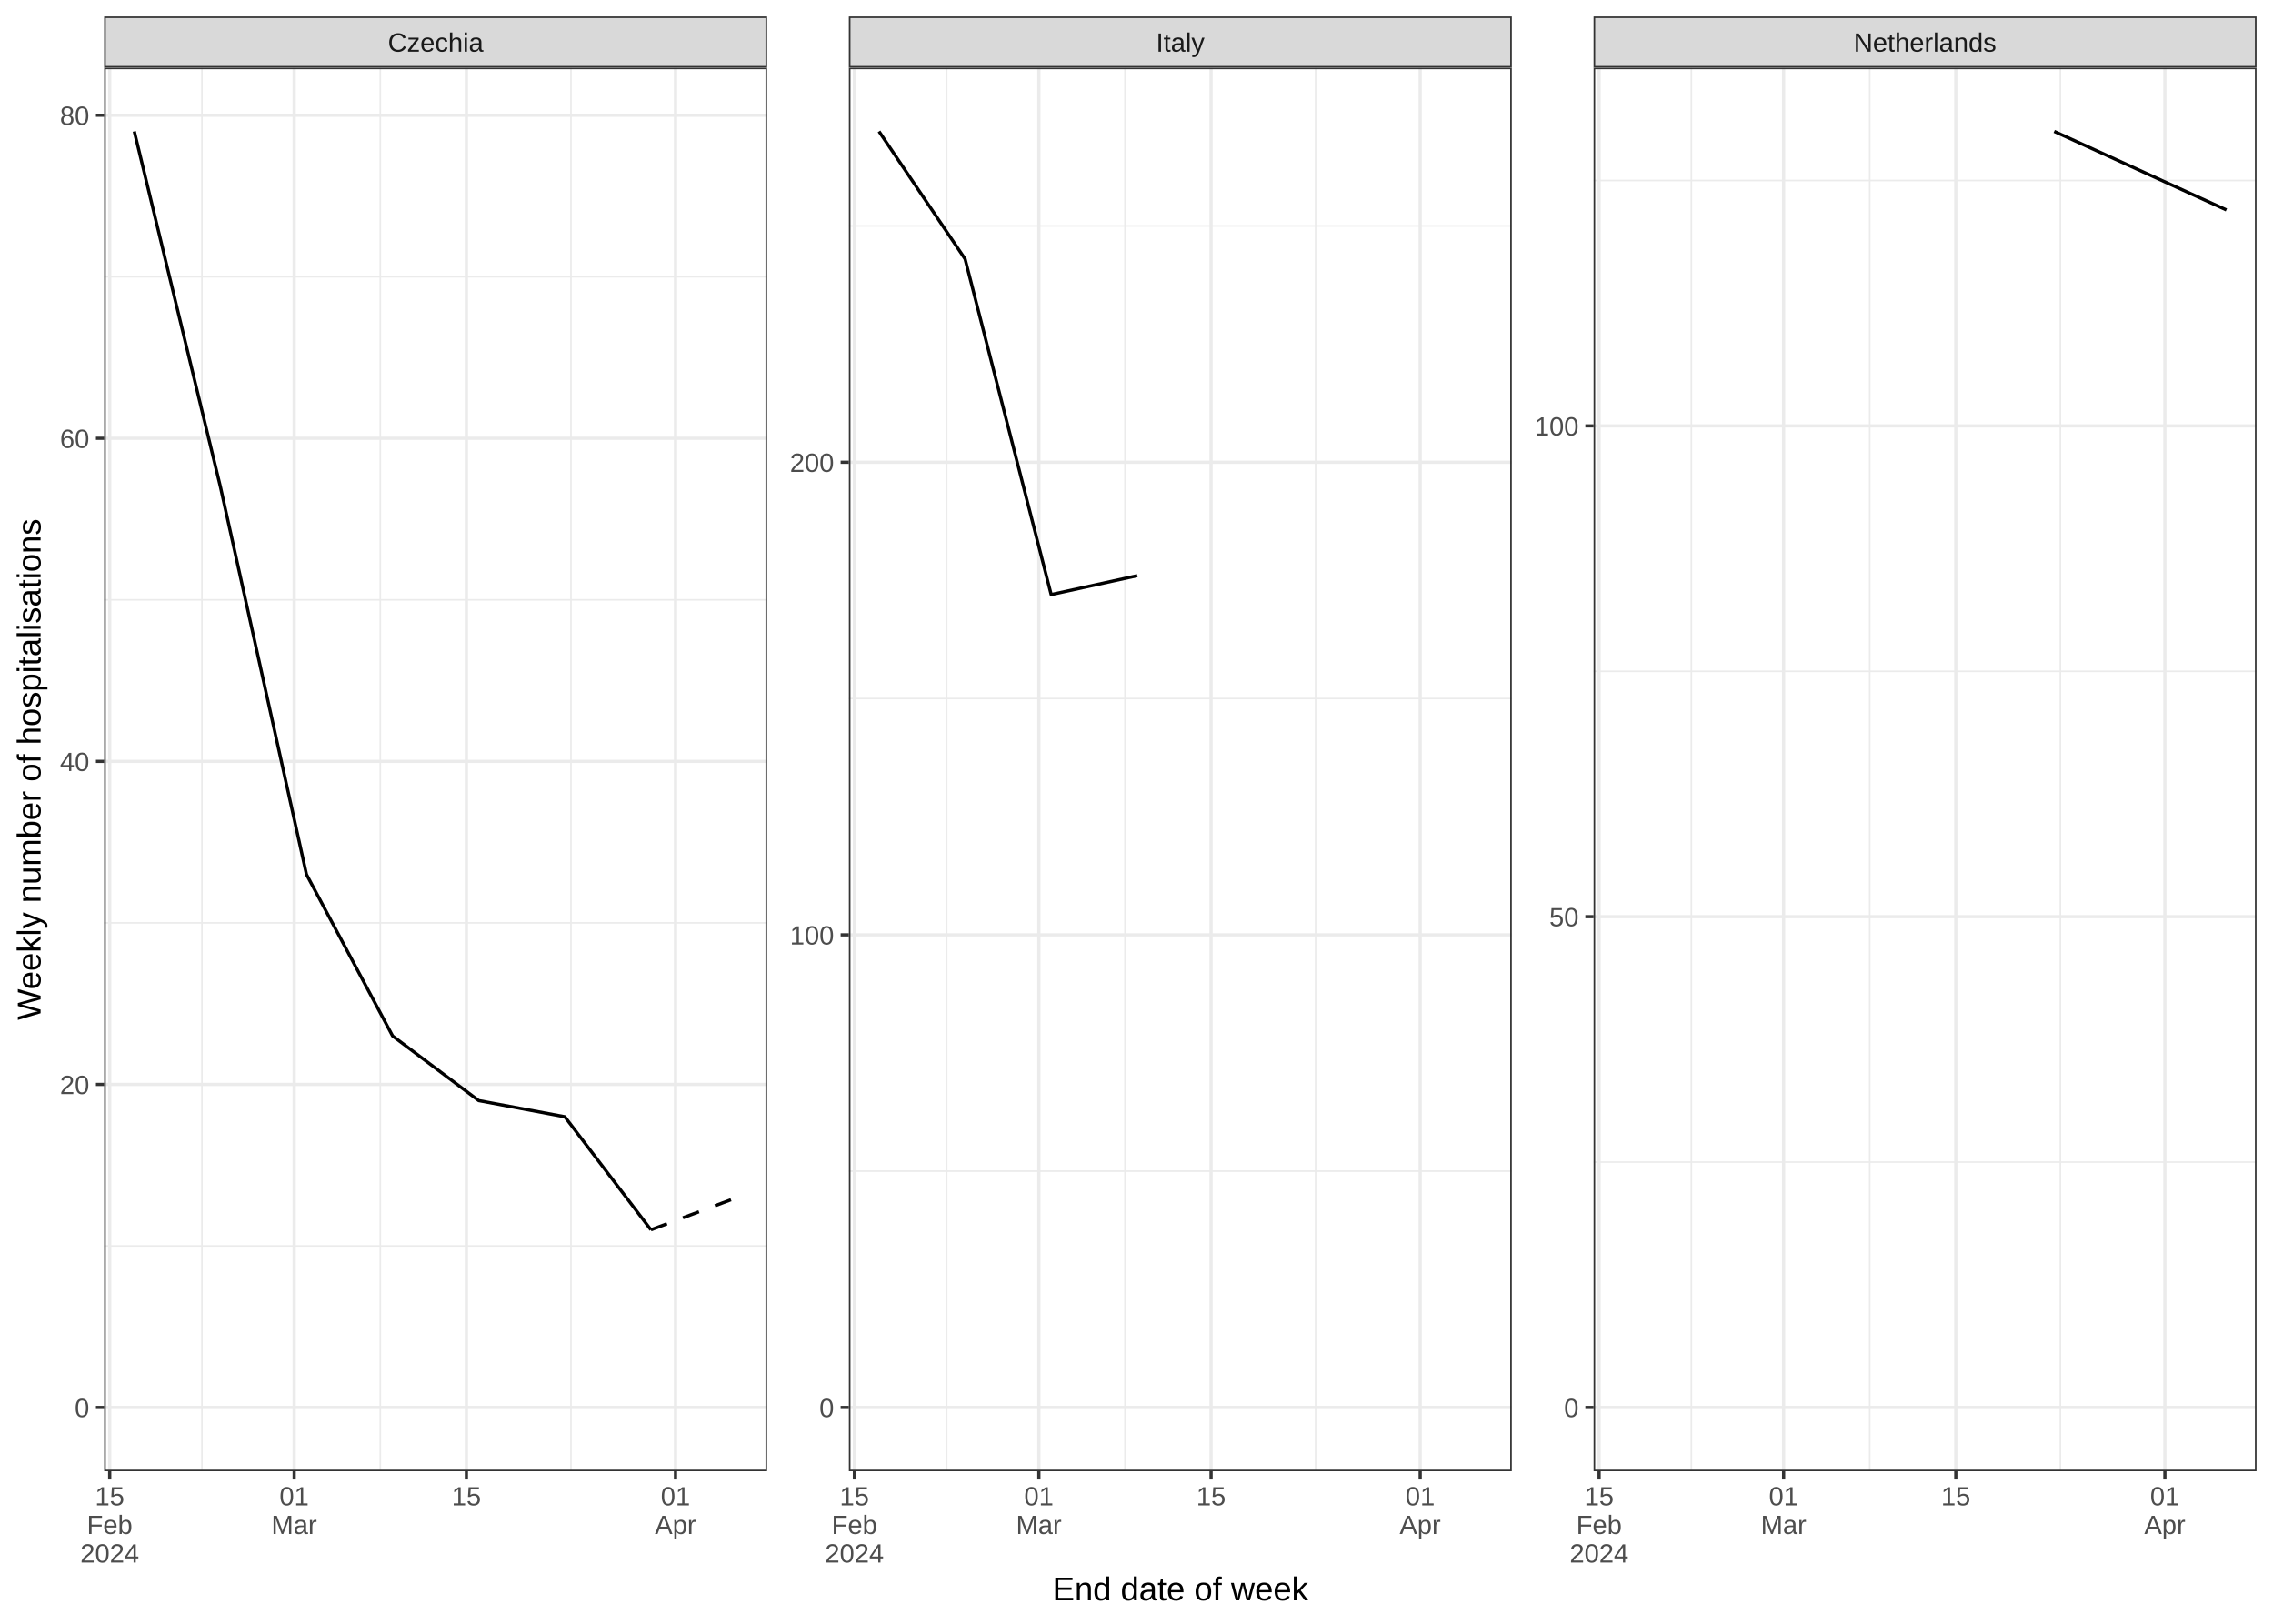
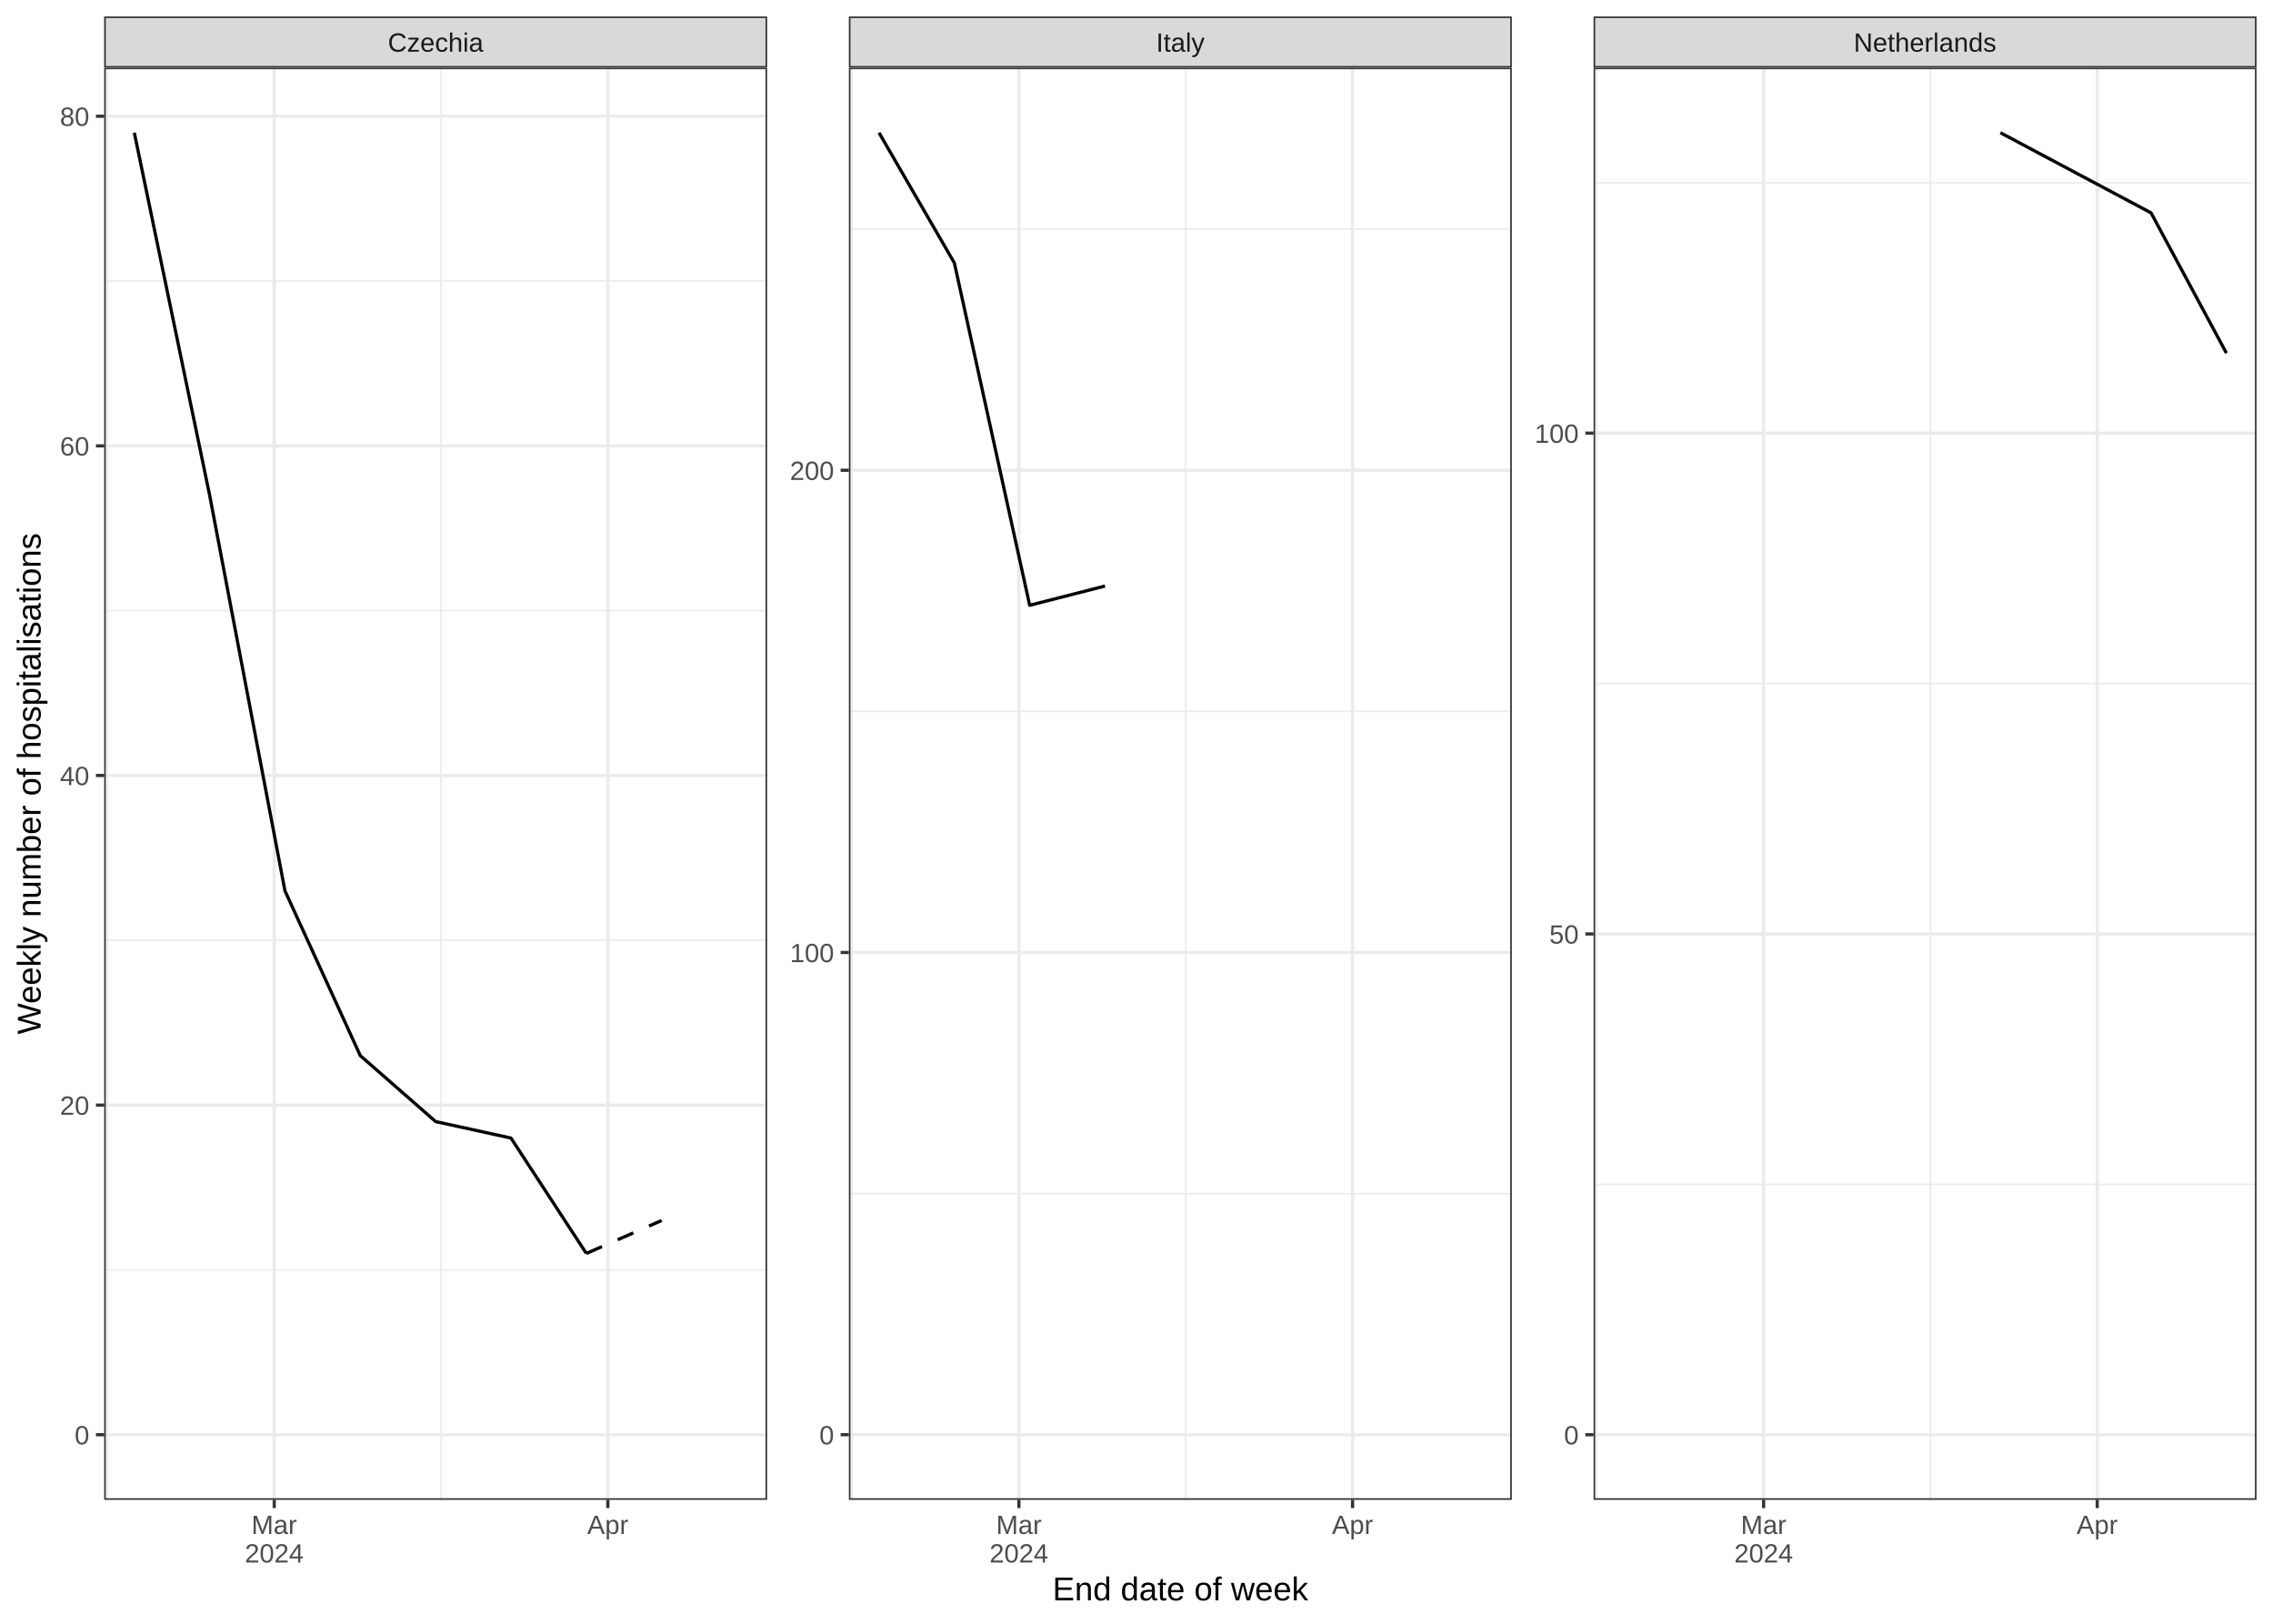
<svg xmlns="http://www.w3.org/2000/svg" class="svglite" width="756.00pt" height="540.00pt" viewBox="0 0 756.00 540.00">
  <defs>
    <style type="text/css">
    .svglite line, .svglite polyline, .svglite polygon, .svglite path, .svglite rect, .svglite circle {
      fill: none;
      stroke: #000000;
      stroke-linecap: round;
      stroke-linejoin: round;
      stroke-miterlimit: 10.00;
    }
    .svglite text {
      white-space: pre;
    }
  </style>
  </defs>
  <rect width="100%" height="100%" style="stroke: none; fill: #FFFFFF;" />
  <defs>
    <clipPath id="cpMC4wMHw3NTYuMDB8MC4wMHw1NDAuMDA=">
      <rect x="0.00" y="0.00" width="756.00" height="540.00" />
    </clipPath>
  </defs>
  <g clip-path="url(#cpMC4wMHw3NTYuMDB8MC4wMHw1NDAuMDA=)">
    <rect x="0.00" y="0.00" width="756.00" height="540.00" style="stroke-width: 1.07; stroke: #FFFFFF; fill: #FFFFFF;" />
  </g>
  <defs>
-     <clipPath id="cpMzQuNjV8MjU1LjE0fDIyLjQ5fDQ4OS4yOQ==">
-       <rect x="34.65" y="22.49" width="220.49" height="466.80" />
+     <clipPath id="cpMzQuNjV8MjU1LjE0fDIyLjQ5fDQ5OC43OQ==">
+       <rect x="34.65" y="22.49" width="220.49" height="476.30" />
    </clipPath>
  </defs>
-   <g clip-path="url(#cpMzQuNjV8MjU1LjE0fDIyLjQ5fDQ4OS4yOQ==)">
-     <rect x="34.65" y="22.49" width="220.49" height="466.80" style="stroke-width: 1.07; stroke: none; fill: #FFFFFF;" />
-     <polyline points="34.65,414.35 255.14,414.35 " style="stroke-width: 0.53; stroke: #EBEBEB; stroke-linecap: butt;" />
-     <polyline points="34.65,306.92 255.14,306.92 " style="stroke-width: 0.53; stroke: #EBEBEB; stroke-linecap: butt;" />
-     <polyline points="34.65,199.49 255.14,199.49 " style="stroke-width: 0.53; stroke: #EBEBEB; stroke-linecap: butt;" />
-     <polyline points="34.65,92.05 255.14,92.05 " style="stroke-width: 0.53; stroke: #EBEBEB; stroke-linecap: butt;" />
-     <polyline points="67.17,489.29 67.17,22.49 " style="stroke-width: 0.53; stroke: #EBEBEB; stroke-linecap: butt;" />
-     <polyline points="126.49,489.29 126.49,22.49 " style="stroke-width: 0.53; stroke: #EBEBEB; stroke-linecap: butt;" />
-     <polyline points="189.90,489.29 189.90,22.49 " style="stroke-width: 0.53; stroke: #EBEBEB; stroke-linecap: butt;" />
-     <polyline points="34.65,468.07 255.14,468.07 " style="stroke-width: 1.07; stroke: #EBEBEB; stroke-linecap: butt;" />
-     <polyline points="34.65,360.64 255.14,360.64 " style="stroke-width: 1.07; stroke: #EBEBEB; stroke-linecap: butt;" />
-     <polyline points="34.65,253.20 255.14,253.20 " style="stroke-width: 1.07; stroke: #EBEBEB; stroke-linecap: butt;" />
-     <polyline points="34.65,145.77 255.14,145.77 " style="stroke-width: 1.07; stroke: #EBEBEB; stroke-linecap: butt;" />
-     <polyline points="34.65,38.34 255.14,38.34 " style="stroke-width: 1.07; stroke: #EBEBEB; stroke-linecap: butt;" />
-     <polyline points="36.49,489.29 36.49,22.49 " style="stroke-width: 1.07; stroke: #EBEBEB; stroke-linecap: butt;" />
-     <polyline points="97.85,489.29 97.85,22.49 " style="stroke-width: 1.07; stroke: #EBEBEB; stroke-linecap: butt;" />
-     <polyline points="155.12,489.29 155.12,22.49 " style="stroke-width: 1.07; stroke: #EBEBEB; stroke-linecap: butt;" />
-     <polyline points="224.67,489.29 224.67,22.49 " style="stroke-width: 1.07; stroke: #EBEBEB; stroke-linecap: butt;" />
-     <polyline points="44.67,43.71 73.31,161.88 101.94,290.80 130.58,344.52 159.21,366.01 187.85,371.38 216.49,408.98 " style="stroke-width: 1.07; stroke-linecap: butt;" />
-     <polyline points="216.49,408.98 245.12,398.24 " style="stroke-width: 1.07; stroke-dasharray: 5.69,5.69; stroke-linecap: butt;" />
-     <rect x="34.65" y="22.49" width="220.49" height="466.80" style="stroke-width: 1.07; stroke: #333333;" />
+   <g clip-path="url(#cpMzQuNjV8MjU1LjE0fDIyLjQ5fDQ5OC43OQ==)">
+     <rect x="34.65" y="22.49" width="220.49" height="476.30" style="stroke-width: 1.07; stroke: none; fill: #FFFFFF;" />
+     <polyline points="34.65,422.33 255.14,422.33 " style="stroke-width: 0.53; stroke: #EBEBEB; stroke-linecap: butt;" />
+     <polyline points="34.65,312.71 255.14,312.71 " style="stroke-width: 0.53; stroke: #EBEBEB; stroke-linecap: butt;" />
+     <polyline points="34.65,203.09 255.14,203.09 " style="stroke-width: 0.53; stroke: #EBEBEB; stroke-linecap: butt;" />
+     <polyline points="34.65,93.47 255.14,93.47 " style="stroke-width: 0.53; stroke: #EBEBEB; stroke-linecap: butt;" />
+     <polyline points="35.72,498.79 35.72,22.49 " style="stroke-width: 0.53; stroke: #EBEBEB; stroke-linecap: butt;" />
+     <polyline points="146.69,498.79 146.69,22.49 " style="stroke-width: 0.53; stroke: #EBEBEB; stroke-linecap: butt;" />
+     <polyline points="34.65,477.14 255.14,477.14 " style="stroke-width: 1.07; stroke: #EBEBEB; stroke-linecap: butt;" />
+     <polyline points="34.65,367.52 255.14,367.52 " style="stroke-width: 1.07; stroke: #EBEBEB; stroke-linecap: butt;" />
+     <polyline points="34.65,257.90 255.14,257.90 " style="stroke-width: 1.07; stroke: #EBEBEB; stroke-linecap: butt;" />
+     <polyline points="34.65,148.28 255.14,148.28 " style="stroke-width: 1.07; stroke: #EBEBEB; stroke-linecap: butt;" />
+     <polyline points="34.65,38.66 255.14,38.66 " style="stroke-width: 1.07; stroke: #EBEBEB; stroke-linecap: butt;" />
+     <polyline points="91.21,498.79 91.21,22.49 " style="stroke-width: 1.07; stroke: #EBEBEB; stroke-linecap: butt;" />
+     <polyline points="202.17,498.79 202.17,22.49 " style="stroke-width: 1.07; stroke: #EBEBEB; stroke-linecap: butt;" />
+     <polyline points="44.67,44.14 69.73,164.72 94.78,296.27 119.84,351.08 144.90,373.00 169.95,378.48 195.01,416.85 " style="stroke-width: 1.07; stroke-linecap: butt;" />
+     <polyline points="195.01,416.85 220.07,405.89 " style="stroke-width: 1.07; stroke-dasharray: 5.69,5.69; stroke-linecap: butt;" />
+     <rect x="34.65" y="22.49" width="220.49" height="476.30" style="stroke-width: 1.07; stroke: #333333;" />
  </g>
  <g clip-path="url(#cpMC4wMHw3NTYuMDB8MC4wMHw1NDAuMDA=)">
</g>
  <defs>
-     <clipPath id="cpMjgyLjM0fDUwMi44M3wyMi40OXw0ODkuMjk=">
-       <rect x="282.34" y="22.49" width="220.49" height="466.80" />
+     <clipPath id="cpMjgyLjM0fDUwMi44M3wyMi40OXw0OTguNzk=">
+       <rect x="282.34" y="22.49" width="220.49" height="476.30" />
    </clipPath>
  </defs>
-   <g clip-path="url(#cpMjgyLjM0fDUwMi44M3wyMi40OXw0ODkuMjk=)">
-     <rect x="282.34" y="22.49" width="220.49" height="466.80" style="stroke-width: 1.07; stroke: none; fill: #FFFFFF;" />
-     <polyline points="282.34,389.48 502.83,389.48 " style="stroke-width: 0.53; stroke: #EBEBEB; stroke-linecap: butt;" />
-     <polyline points="282.34,232.31 502.83,232.31 " style="stroke-width: 0.53; stroke: #EBEBEB; stroke-linecap: butt;" />
-     <polyline points="282.34,75.14 502.83,75.14 " style="stroke-width: 0.53; stroke: #EBEBEB; stroke-linecap: butt;" />
-     <polyline points="314.86,489.29 314.86,22.49 " style="stroke-width: 0.53; stroke: #EBEBEB; stroke-linecap: butt;" />
-     <polyline points="374.18,489.29 374.18,22.49 " style="stroke-width: 0.53; stroke: #EBEBEB; stroke-linecap: butt;" />
-     <polyline points="437.58,489.29 437.58,22.49 " style="stroke-width: 0.53; stroke: #EBEBEB; stroke-linecap: butt;" />
-     <polyline points="282.34,468.07 502.83,468.07 " style="stroke-width: 1.07; stroke: #EBEBEB; stroke-linecap: butt;" />
-     <polyline points="282.34,310.90 502.83,310.90 " style="stroke-width: 1.07; stroke: #EBEBEB; stroke-linecap: butt;" />
-     <polyline points="282.34,153.73 502.83,153.73 " style="stroke-width: 1.07; stroke: #EBEBEB; stroke-linecap: butt;" />
-     <polyline points="284.18,489.29 284.18,22.49 " style="stroke-width: 1.07; stroke: #EBEBEB; stroke-linecap: butt;" />
-     <polyline points="345.54,489.29 345.54,22.49 " style="stroke-width: 1.07; stroke: #EBEBEB; stroke-linecap: butt;" />
-     <polyline points="402.81,489.29 402.81,22.49 " style="stroke-width: 1.07; stroke: #EBEBEB; stroke-linecap: butt;" />
-     <polyline points="472.36,489.29 472.36,22.49 " style="stroke-width: 1.07; stroke: #EBEBEB; stroke-linecap: butt;" />
-     <polyline points="292.36,43.71 321.00,86.14 349.63,197.74 378.27,191.45 " style="stroke-width: 1.07; stroke-linecap: butt;" />
-     <rect x="282.34" y="22.49" width="220.49" height="466.80" style="stroke-width: 1.07; stroke: #333333;" />
+   <g clip-path="url(#cpMjgyLjM0fDUwMi44M3wyMi40OXw0OTguNzk=)">
+     <rect x="282.34" y="22.49" width="220.49" height="476.30" style="stroke-width: 1.07; stroke: none; fill: #FFFFFF;" />
+     <polyline points="282.34,396.96 502.83,396.96 " style="stroke-width: 0.53; stroke: #EBEBEB; stroke-linecap: butt;" />
+     <polyline points="282.34,236.59 502.83,236.59 " style="stroke-width: 0.53; stroke: #EBEBEB; stroke-linecap: butt;" />
+     <polyline points="282.34,76.21 502.83,76.21 " style="stroke-width: 0.53; stroke: #EBEBEB; stroke-linecap: butt;" />
+     <polyline points="283.41,498.79 283.41,22.49 " style="stroke-width: 0.53; stroke: #EBEBEB; stroke-linecap: butt;" />
+     <polyline points="394.37,498.79 394.37,22.49 " style="stroke-width: 0.53; stroke: #EBEBEB; stroke-linecap: butt;" />
+     <polyline points="282.34,477.14 502.83,477.14 " style="stroke-width: 1.07; stroke: #EBEBEB; stroke-linecap: butt;" />
+     <polyline points="282.34,316.77 502.83,316.77 " style="stroke-width: 1.07; stroke: #EBEBEB; stroke-linecap: butt;" />
+     <polyline points="282.34,156.40 502.83,156.40 " style="stroke-width: 1.07; stroke: #EBEBEB; stroke-linecap: butt;" />
+     <polyline points="338.89,498.79 338.89,22.49 " style="stroke-width: 1.07; stroke: #EBEBEB; stroke-linecap: butt;" />
+     <polyline points="449.86,498.79 449.86,22.49 " style="stroke-width: 1.07; stroke: #EBEBEB; stroke-linecap: butt;" />
+     <polyline points="292.36,44.14 317.42,87.44 342.47,201.30 367.53,194.89 " style="stroke-width: 1.07; stroke-linecap: butt;" />
+     <rect x="282.34" y="22.49" width="220.49" height="476.30" style="stroke-width: 1.07; stroke: #333333;" />
  </g>
  <g clip-path="url(#cpMC4wMHw3NTYuMDB8MC4wMHw1NDAuMDA=)">
</g>
  <defs>
-     <clipPath id="cpNTMwLjAzfDc1MC41MnwyMi40OXw0ODkuMjk=">
-       <rect x="530.03" y="22.49" width="220.49" height="466.80" />
+     <clipPath id="cpNTMwLjAzfDc1MC41MnwyMi40OXw0OTguNzk=">
+       <rect x="530.03" y="22.49" width="220.49" height="476.30" />
    </clipPath>
  </defs>
-   <g clip-path="url(#cpNTMwLjAzfDc1MC41MnwyMi40OXw0ODkuMjk=)">
-     <rect x="530.03" y="22.49" width="220.49" height="466.80" style="stroke-width: 1.07; stroke: none; fill: #FFFFFF;" />
-     <polyline points="530.03,386.46 750.52,386.46 " style="stroke-width: 0.53; stroke: #EBEBEB; stroke-linecap: butt;" />
-     <polyline points="530.03,223.25 750.52,223.25 " style="stroke-width: 0.53; stroke: #EBEBEB; stroke-linecap: butt;" />
-     <polyline points="530.03,60.03 750.52,60.03 " style="stroke-width: 0.53; stroke: #EBEBEB; stroke-linecap: butt;" />
-     <polyline points="562.55,489.29 562.55,22.49 " style="stroke-width: 0.53; stroke: #EBEBEB; stroke-linecap: butt;" />
-     <polyline points="621.86,489.29 621.86,22.49 " style="stroke-width: 0.53; stroke: #EBEBEB; stroke-linecap: butt;" />
-     <polyline points="685.27,489.29 685.27,22.49 " style="stroke-width: 0.53; stroke: #EBEBEB; stroke-linecap: butt;" />
-     <polyline points="530.03,468.07 750.52,468.07 " style="stroke-width: 1.07; stroke: #EBEBEB; stroke-linecap: butt;" />
-     <polyline points="530.03,304.85 750.52,304.85 " style="stroke-width: 1.07; stroke: #EBEBEB; stroke-linecap: butt;" />
-     <polyline points="530.03,141.64 750.52,141.64 " style="stroke-width: 1.07; stroke: #EBEBEB; stroke-linecap: butt;" />
-     <polyline points="531.87,489.29 531.87,22.49 " style="stroke-width: 1.07; stroke: #EBEBEB; stroke-linecap: butt;" />
-     <polyline points="593.23,489.29 593.23,22.49 " style="stroke-width: 1.07; stroke: #EBEBEB; stroke-linecap: butt;" />
-     <polyline points="650.50,489.29 650.50,22.49 " style="stroke-width: 1.07; stroke: #EBEBEB; stroke-linecap: butt;" />
-     <polyline points="720.04,489.29 720.04,22.49 " style="stroke-width: 1.07; stroke: #EBEBEB; stroke-linecap: butt;" />
-     <polyline points="683.23,43.71 740.50,69.82 " style="stroke-width: 1.07; stroke-linecap: butt;" />
-     <rect x="530.03" y="22.49" width="220.49" height="466.80" style="stroke-width: 1.07; stroke: #333333;" />
+   <g clip-path="url(#cpNTMwLjAzfDc1MC41MnwyMi40OXw0OTguNzk=)">
+     <rect x="530.03" y="22.49" width="220.49" height="476.30" style="stroke-width: 1.07; stroke: none; fill: #FFFFFF;" />
+     <polyline points="530.03,393.87 750.52,393.87 " style="stroke-width: 0.53; stroke: #EBEBEB; stroke-linecap: butt;" />
+     <polyline points="530.03,227.33 750.52,227.33 " style="stroke-width: 0.53; stroke: #EBEBEB; stroke-linecap: butt;" />
+     <polyline points="530.03,60.79 750.52,60.79 " style="stroke-width: 0.53; stroke: #EBEBEB; stroke-linecap: butt;" />
+     <polyline points="531.10,498.79 531.10,22.49 " style="stroke-width: 0.53; stroke: #EBEBEB; stroke-linecap: butt;" />
+     <polyline points="642.06,498.79 642.06,22.49 " style="stroke-width: 0.53; stroke: #EBEBEB; stroke-linecap: butt;" />
+     <polyline points="530.03,477.14 750.52,477.14 " style="stroke-width: 1.07; stroke: #EBEBEB; stroke-linecap: butt;" />
+     <polyline points="530.03,310.60 750.52,310.60 " style="stroke-width: 1.07; stroke: #EBEBEB; stroke-linecap: butt;" />
+     <polyline points="530.03,144.06 750.52,144.06 " style="stroke-width: 1.07; stroke: #EBEBEB; stroke-linecap: butt;" />
+     <polyline points="586.58,498.79 586.58,22.49 " style="stroke-width: 1.07; stroke: #EBEBEB; stroke-linecap: butt;" />
+     <polyline points="697.54,498.79 697.54,22.49 " style="stroke-width: 1.07; stroke: #EBEBEB; stroke-linecap: butt;" />
+     <polyline points="665.33,44.14 715.44,70.79 740.50,117.42 " style="stroke-width: 1.07; stroke-linecap: butt;" />
+     <rect x="530.03" y="22.49" width="220.49" height="476.30" style="stroke-width: 1.07; stroke: #333333;" />
  </g>
  <g clip-path="url(#cpMC4wMHw3NTYuMDB8MC4wMHw1NDAuMDA=)">
</g>
  <defs>
    <clipPath id="cpMzQuNjV8MjU1LjE0fDUuNDh8MjIuNDk=">
      <rect x="34.65" y="5.48" width="220.49" height="17.01" />
    </clipPath>
  </defs>
  <g clip-path="url(#cpMzQuNjV8MjU1LjE0fDUuNDh8MjIuNDk=)">
    <rect x="34.65" y="5.48" width="220.49" height="17.01" style="stroke-width: 1.07; stroke: #333333; fill: #D9D9D9;" />
    <text x="144.90" y="17.19" text-anchor="middle" style="font-size: 8.80px;fill: #1A1A1A; font-family: &quot;Liberation Sans&quot;;" textLength="34.42px" lengthAdjust="spacingAndGlyphs">Czechia</text>
  </g>
  <g clip-path="url(#cpMC4wMHw3NTYuMDB8MC4wMHw1NDAuMDA=)">
</g>
  <defs>
    <clipPath id="cpMjgyLjM0fDUwMi44M3w1LjQ4fDIyLjQ5">
      <rect x="282.34" y="5.48" width="220.49" height="17.01" />
    </clipPath>
  </defs>
  <g clip-path="url(#cpMjgyLjM0fDUwMi44M3w1LjQ4fDIyLjQ5)">
    <rect x="282.34" y="5.48" width="220.49" height="17.01" style="stroke-width: 1.07; stroke: #333333; fill: #D9D9D9;" />
    <text x="392.59" y="17.19" text-anchor="middle" style="font-size: 8.80px;fill: #1A1A1A; font-family: &quot;Liberation Sans&quot;;" textLength="19.09px" lengthAdjust="spacingAndGlyphs">Italy</text>
  </g>
  <g clip-path="url(#cpMC4wMHw3NTYuMDB8MC4wMHw1NDAuMDA=)">
</g>
  <defs>
    <clipPath id="cpNTMwLjAzfDc1MC41Mnw1LjQ4fDIyLjQ5">
      <rect x="530.03" y="5.48" width="220.49" height="17.01" />
    </clipPath>
  </defs>
  <g clip-path="url(#cpNTMwLjAzfDc1MC41Mnw1LjQ4fDIyLjQ5)">
    <rect x="530.03" y="5.48" width="220.49" height="17.01" style="stroke-width: 1.07; stroke: #333333; fill: #D9D9D9;" />
    <text x="640.27" y="17.19" text-anchor="middle" style="font-size: 8.80px;fill: #1A1A1A; font-family: &quot;Liberation Sans&quot;;" textLength="53.63px" lengthAdjust="spacingAndGlyphs">Netherlands</text>
  </g>
  <g clip-path="url(#cpMC4wMHw3NTYuMDB8MC4wMHw1NDAuMDA=)">
-     <polyline points="36.49,492.03 36.49,489.29 " style="stroke-width: 1.07; stroke: #333333; stroke-linecap: butt;" />
-     <polyline points="97.85,492.03 97.85,489.29 " style="stroke-width: 1.07; stroke: #333333; stroke-linecap: butt;" />
-     <polyline points="155.12,492.03 155.12,489.29 " style="stroke-width: 1.07; stroke: #333333; stroke-linecap: butt;" />
-     <polyline points="224.67,492.03 224.67,489.29 " style="stroke-width: 1.07; stroke: #333333; stroke-linecap: butt;" />
-     <text x="36.49" y="500.63" text-anchor="middle" style="font-size: 8.80px;fill: #4D4D4D; font-family: &quot;Liberation Sans&quot;;" textLength="11.19px" lengthAdjust="spacingAndGlyphs">15</text>
-     <text x="36.49" y="510.14" text-anchor="middle" style="font-size: 8.80px;fill: #4D4D4D; font-family: &quot;Liberation Sans&quot;;" textLength="15.58px" lengthAdjust="spacingAndGlyphs">Feb</text>
-     <text x="36.49" y="519.64" text-anchor="middle" style="font-size: 8.80px;fill: #4D4D4D; font-family: &quot;Liberation Sans&quot;;" textLength="22.38px" lengthAdjust="spacingAndGlyphs">2024</text>
-     <text x="97.85" y="500.63" text-anchor="middle" style="font-size: 8.80px;fill: #4D4D4D; font-family: &quot;Liberation Sans&quot;;" textLength="11.19px" lengthAdjust="spacingAndGlyphs">01</text>
-     <text x="97.85" y="510.14" text-anchor="middle" style="font-size: 8.80px;fill: #4D4D4D; font-family: &quot;Liberation Sans&quot;;" textLength="16.60px" lengthAdjust="spacingAndGlyphs">Mar</text>
-     <text x="155.12" y="500.63" text-anchor="middle" style="font-size: 8.80px;fill: #4D4D4D; font-family: &quot;Liberation Sans&quot;;" textLength="11.19px" lengthAdjust="spacingAndGlyphs">15</text>
-     <text x="224.67" y="500.63" text-anchor="middle" style="font-size: 8.80px;fill: #4D4D4D; font-family: &quot;Liberation Sans&quot;;" textLength="11.19px" lengthAdjust="spacingAndGlyphs">01</text>
-     <text x="224.67" y="510.14" text-anchor="middle" style="font-size: 8.80px;fill: #4D4D4D; font-family: &quot;Liberation Sans&quot;;" textLength="15.22px" lengthAdjust="spacingAndGlyphs">Apr</text>
-     <polyline points="284.18,492.03 284.18,489.29 " style="stroke-width: 1.07; stroke: #333333; stroke-linecap: butt;" />
-     <polyline points="345.54,492.03 345.54,489.29 " style="stroke-width: 1.07; stroke: #333333; stroke-linecap: butt;" />
-     <polyline points="402.81,492.03 402.81,489.29 " style="stroke-width: 1.07; stroke: #333333; stroke-linecap: butt;" />
-     <polyline points="472.36,492.03 472.36,489.29 " style="stroke-width: 1.07; stroke: #333333; stroke-linecap: butt;" />
-     <text x="284.18" y="500.63" text-anchor="middle" style="font-size: 8.80px;fill: #4D4D4D; font-family: &quot;Liberation Sans&quot;;" textLength="11.19px" lengthAdjust="spacingAndGlyphs">15</text>
-     <text x="284.18" y="510.14" text-anchor="middle" style="font-size: 8.80px;fill: #4D4D4D; font-family: &quot;Liberation Sans&quot;;" textLength="15.58px" lengthAdjust="spacingAndGlyphs">Feb</text>
-     <text x="284.18" y="519.64" text-anchor="middle" style="font-size: 8.80px;fill: #4D4D4D; font-family: &quot;Liberation Sans&quot;;" textLength="22.38px" lengthAdjust="spacingAndGlyphs">2024</text>
-     <text x="345.54" y="500.63" text-anchor="middle" style="font-size: 8.80px;fill: #4D4D4D; font-family: &quot;Liberation Sans&quot;;" textLength="11.19px" lengthAdjust="spacingAndGlyphs">01</text>
-     <text x="345.54" y="510.14" text-anchor="middle" style="font-size: 8.80px;fill: #4D4D4D; font-family: &quot;Liberation Sans&quot;;" textLength="16.60px" lengthAdjust="spacingAndGlyphs">Mar</text>
-     <text x="402.81" y="500.63" text-anchor="middle" style="font-size: 8.80px;fill: #4D4D4D; font-family: &quot;Liberation Sans&quot;;" textLength="11.19px" lengthAdjust="spacingAndGlyphs">15</text>
-     <text x="472.36" y="500.63" text-anchor="middle" style="font-size: 8.80px;fill: #4D4D4D; font-family: &quot;Liberation Sans&quot;;" textLength="11.19px" lengthAdjust="spacingAndGlyphs">01</text>
-     <text x="472.36" y="510.14" text-anchor="middle" style="font-size: 8.80px;fill: #4D4D4D; font-family: &quot;Liberation Sans&quot;;" textLength="15.22px" lengthAdjust="spacingAndGlyphs">Apr</text>
-     <polyline points="531.87,492.03 531.87,489.29 " style="stroke-width: 1.07; stroke: #333333; stroke-linecap: butt;" />
-     <polyline points="593.23,492.03 593.23,489.29 " style="stroke-width: 1.07; stroke: #333333; stroke-linecap: butt;" />
-     <polyline points="650.50,492.03 650.50,489.29 " style="stroke-width: 1.07; stroke: #333333; stroke-linecap: butt;" />
-     <polyline points="720.04,492.03 720.04,489.29 " style="stroke-width: 1.07; stroke: #333333; stroke-linecap: butt;" />
-     <text x="531.87" y="500.63" text-anchor="middle" style="font-size: 8.80px;fill: #4D4D4D; font-family: &quot;Liberation Sans&quot;;" textLength="11.19px" lengthAdjust="spacingAndGlyphs">15</text>
-     <text x="531.87" y="510.14" text-anchor="middle" style="font-size: 8.80px;fill: #4D4D4D; font-family: &quot;Liberation Sans&quot;;" textLength="15.58px" lengthAdjust="spacingAndGlyphs">Feb</text>
-     <text x="531.87" y="519.64" text-anchor="middle" style="font-size: 8.80px;fill: #4D4D4D; font-family: &quot;Liberation Sans&quot;;" textLength="22.38px" lengthAdjust="spacingAndGlyphs">2024</text>
-     <text x="593.23" y="500.63" text-anchor="middle" style="font-size: 8.80px;fill: #4D4D4D; font-family: &quot;Liberation Sans&quot;;" textLength="11.19px" lengthAdjust="spacingAndGlyphs">01</text>
-     <text x="593.23" y="510.14" text-anchor="middle" style="font-size: 8.80px;fill: #4D4D4D; font-family: &quot;Liberation Sans&quot;;" textLength="16.60px" lengthAdjust="spacingAndGlyphs">Mar</text>
-     <text x="650.50" y="500.63" text-anchor="middle" style="font-size: 8.80px;fill: #4D4D4D; font-family: &quot;Liberation Sans&quot;;" textLength="11.19px" lengthAdjust="spacingAndGlyphs">15</text>
-     <text x="720.04" y="500.63" text-anchor="middle" style="font-size: 8.80px;fill: #4D4D4D; font-family: &quot;Liberation Sans&quot;;" textLength="11.19px" lengthAdjust="spacingAndGlyphs">01</text>
-     <text x="720.04" y="510.14" text-anchor="middle" style="font-size: 8.80px;fill: #4D4D4D; font-family: &quot;Liberation Sans&quot;;" textLength="15.22px" lengthAdjust="spacingAndGlyphs">Apr</text>
-     <text x="525.09" y="471.28" text-anchor="end" style="font-size: 8.80px;fill: #4D4D4D; font-family: &quot;Liberation Sans&quot;;" textLength="5.59px" lengthAdjust="spacingAndGlyphs">0</text>
-     <text x="525.09" y="308.06" text-anchor="end" style="font-size: 8.80px;fill: #4D4D4D; font-family: &quot;Liberation Sans&quot;;" textLength="11.19px" lengthAdjust="spacingAndGlyphs">50</text>
-     <text x="525.09" y="144.85" text-anchor="end" style="font-size: 8.80px;fill: #4D4D4D; font-family: &quot;Liberation Sans&quot;;" textLength="16.78px" lengthAdjust="spacingAndGlyphs">100</text>
-     <polyline points="527.29,468.07 530.03,468.07 " style="stroke-width: 1.07; stroke: #333333; stroke-linecap: butt;" />
-     <polyline points="527.29,304.85 530.03,304.85 " style="stroke-width: 1.07; stroke: #333333; stroke-linecap: butt;" />
-     <polyline points="527.29,141.64 530.03,141.64 " style="stroke-width: 1.07; stroke: #333333; stroke-linecap: butt;" />
-     <text x="277.41" y="471.28" text-anchor="end" style="font-size: 8.80px;fill: #4D4D4D; font-family: &quot;Liberation Sans&quot;;" textLength="5.59px" lengthAdjust="spacingAndGlyphs">0</text>
-     <text x="277.41" y="314.11" text-anchor="end" style="font-size: 8.80px;fill: #4D4D4D; font-family: &quot;Liberation Sans&quot;;" textLength="16.78px" lengthAdjust="spacingAndGlyphs">100</text>
-     <text x="277.41" y="156.94" text-anchor="end" style="font-size: 8.80px;fill: #4D4D4D; font-family: &quot;Liberation Sans&quot;;" textLength="16.78px" lengthAdjust="spacingAndGlyphs">200</text>
-     <polyline points="279.60,468.07 282.34,468.07 " style="stroke-width: 1.07; stroke: #333333; stroke-linecap: butt;" />
-     <polyline points="279.60,310.90 282.34,310.90 " style="stroke-width: 1.07; stroke: #333333; stroke-linecap: butt;" />
-     <polyline points="279.60,153.73 282.34,153.73 " style="stroke-width: 1.07; stroke: #333333; stroke-linecap: butt;" />
-     <text x="29.72" y="471.28" text-anchor="end" style="font-size: 8.80px;fill: #4D4D4D; font-family: &quot;Liberation Sans&quot;;" textLength="5.59px" lengthAdjust="spacingAndGlyphs">0</text>
-     <text x="29.72" y="363.84" text-anchor="end" style="font-size: 8.80px;fill: #4D4D4D; font-family: &quot;Liberation Sans&quot;;" textLength="11.19px" lengthAdjust="spacingAndGlyphs">20</text>
-     <text x="29.72" y="256.41" text-anchor="end" style="font-size: 8.80px;fill: #4D4D4D; font-family: &quot;Liberation Sans&quot;;" textLength="11.19px" lengthAdjust="spacingAndGlyphs">40</text>
-     <text x="29.72" y="148.98" text-anchor="end" style="font-size: 8.80px;fill: #4D4D4D; font-family: &quot;Liberation Sans&quot;;" textLength="11.19px" lengthAdjust="spacingAndGlyphs">60</text>
-     <text x="29.72" y="41.54" text-anchor="end" style="font-size: 8.80px;fill: #4D4D4D; font-family: &quot;Liberation Sans&quot;;" textLength="11.19px" lengthAdjust="spacingAndGlyphs">80</text>
-     <polyline points="31.91,468.07 34.65,468.07 " style="stroke-width: 1.07; stroke: #333333; stroke-linecap: butt;" />
-     <polyline points="31.91,360.64 34.65,360.64 " style="stroke-width: 1.07; stroke: #333333; stroke-linecap: butt;" />
-     <polyline points="31.91,253.20 34.65,253.20 " style="stroke-width: 1.07; stroke: #333333; stroke-linecap: butt;" />
-     <polyline points="31.91,145.77 34.65,145.77 " style="stroke-width: 1.07; stroke: #333333; stroke-linecap: butt;" />
-     <polyline points="31.91,38.34 34.65,38.34 " style="stroke-width: 1.07; stroke: #333333; stroke-linecap: butt;" />
+     <polyline points="91.21,501.53 91.21,498.79 " style="stroke-width: 1.07; stroke: #333333; stroke-linecap: butt;" />
+     <polyline points="202.17,501.53 202.17,498.79 " style="stroke-width: 1.07; stroke: #333333; stroke-linecap: butt;" />
+     <text x="91.21" y="510.14" text-anchor="middle" style="font-size: 8.80px;fill: #4D4D4D; font-family: &quot;Liberation Sans&quot;;" textLength="16.60px" lengthAdjust="spacingAndGlyphs">Mar</text>
+     <text x="91.21" y="519.64" text-anchor="middle" style="font-size: 8.80px;fill: #4D4D4D; font-family: &quot;Liberation Sans&quot;;" textLength="22.38px" lengthAdjust="spacingAndGlyphs">2024</text>
+     <text x="202.17" y="510.14" text-anchor="middle" style="font-size: 8.80px;fill: #4D4D4D; font-family: &quot;Liberation Sans&quot;;" textLength="15.22px" lengthAdjust="spacingAndGlyphs">Apr</text>
+     <polyline points="338.89,501.53 338.89,498.79 " style="stroke-width: 1.07; stroke: #333333; stroke-linecap: butt;" />
+     <polyline points="449.86,501.53 449.86,498.79 " style="stroke-width: 1.07; stroke: #333333; stroke-linecap: butt;" />
+     <text x="338.89" y="510.14" text-anchor="middle" style="font-size: 8.80px;fill: #4D4D4D; font-family: &quot;Liberation Sans&quot;;" textLength="16.60px" lengthAdjust="spacingAndGlyphs">Mar</text>
+     <text x="338.89" y="519.64" text-anchor="middle" style="font-size: 8.80px;fill: #4D4D4D; font-family: &quot;Liberation Sans&quot;;" textLength="22.38px" lengthAdjust="spacingAndGlyphs">2024</text>
+     <text x="449.86" y="510.14" text-anchor="middle" style="font-size: 8.80px;fill: #4D4D4D; font-family: &quot;Liberation Sans&quot;;" textLength="15.22px" lengthAdjust="spacingAndGlyphs">Apr</text>
+     <polyline points="586.58,501.53 586.58,498.79 " style="stroke-width: 1.07; stroke: #333333; stroke-linecap: butt;" />
+     <polyline points="697.54,501.53 697.54,498.79 " style="stroke-width: 1.07; stroke: #333333; stroke-linecap: butt;" />
+     <text x="586.58" y="510.14" text-anchor="middle" style="font-size: 8.80px;fill: #4D4D4D; font-family: &quot;Liberation Sans&quot;;" textLength="16.60px" lengthAdjust="spacingAndGlyphs">Mar</text>
+     <text x="586.58" y="519.64" text-anchor="middle" style="font-size: 8.80px;fill: #4D4D4D; font-family: &quot;Liberation Sans&quot;;" textLength="22.38px" lengthAdjust="spacingAndGlyphs">2024</text>
+     <text x="697.54" y="510.14" text-anchor="middle" style="font-size: 8.80px;fill: #4D4D4D; font-family: &quot;Liberation Sans&quot;;" textLength="15.22px" lengthAdjust="spacingAndGlyphs">Apr</text>
+     <text x="525.09" y="480.35" text-anchor="end" style="font-size: 8.80px;fill: #4D4D4D; font-family: &quot;Liberation Sans&quot;;" textLength="5.59px" lengthAdjust="spacingAndGlyphs">0</text>
+     <text x="525.09" y="313.81" text-anchor="end" style="font-size: 8.80px;fill: #4D4D4D; font-family: &quot;Liberation Sans&quot;;" textLength="11.19px" lengthAdjust="spacingAndGlyphs">50</text>
+     <text x="525.09" y="147.27" text-anchor="end" style="font-size: 8.80px;fill: #4D4D4D; font-family: &quot;Liberation Sans&quot;;" textLength="16.78px" lengthAdjust="spacingAndGlyphs">100</text>
+     <polyline points="527.29,477.14 530.03,477.14 " style="stroke-width: 1.07; stroke: #333333; stroke-linecap: butt;" />
+     <polyline points="527.29,310.60 530.03,310.60 " style="stroke-width: 1.07; stroke: #333333; stroke-linecap: butt;" />
+     <polyline points="527.29,144.06 530.03,144.06 " style="stroke-width: 1.07; stroke: #333333; stroke-linecap: butt;" />
+     <text x="277.41" y="480.35" text-anchor="end" style="font-size: 8.80px;fill: #4D4D4D; font-family: &quot;Liberation Sans&quot;;" textLength="5.59px" lengthAdjust="spacingAndGlyphs">0</text>
+     <text x="277.41" y="319.98" text-anchor="end" style="font-size: 8.80px;fill: #4D4D4D; font-family: &quot;Liberation Sans&quot;;" textLength="16.78px" lengthAdjust="spacingAndGlyphs">100</text>
+     <text x="277.41" y="159.61" text-anchor="end" style="font-size: 8.80px;fill: #4D4D4D; font-family: &quot;Liberation Sans&quot;;" textLength="16.78px" lengthAdjust="spacingAndGlyphs">200</text>
+     <polyline points="279.60,477.14 282.34,477.14 " style="stroke-width: 1.07; stroke: #333333; stroke-linecap: butt;" />
+     <polyline points="279.60,316.77 282.34,316.77 " style="stroke-width: 1.07; stroke: #333333; stroke-linecap: butt;" />
+     <polyline points="279.60,156.40 282.34,156.40 " style="stroke-width: 1.07; stroke: #333333; stroke-linecap: butt;" />
+     <text x="29.72" y="480.35" text-anchor="end" style="font-size: 8.80px;fill: #4D4D4D; font-family: &quot;Liberation Sans&quot;;" textLength="5.59px" lengthAdjust="spacingAndGlyphs">0</text>
+     <text x="29.72" y="370.73" text-anchor="end" style="font-size: 8.80px;fill: #4D4D4D; font-family: &quot;Liberation Sans&quot;;" textLength="11.19px" lengthAdjust="spacingAndGlyphs">20</text>
+     <text x="29.72" y="261.11" text-anchor="end" style="font-size: 8.80px;fill: #4D4D4D; font-family: &quot;Liberation Sans&quot;;" textLength="11.19px" lengthAdjust="spacingAndGlyphs">40</text>
+     <text x="29.72" y="151.49" text-anchor="end" style="font-size: 8.80px;fill: #4D4D4D; font-family: &quot;Liberation Sans&quot;;" textLength="11.19px" lengthAdjust="spacingAndGlyphs">60</text>
+     <text x="29.72" y="41.87" text-anchor="end" style="font-size: 8.80px;fill: #4D4D4D; font-family: &quot;Liberation Sans&quot;;" textLength="11.19px" lengthAdjust="spacingAndGlyphs">80</text>
+     <polyline points="31.91,477.14 34.65,477.14 " style="stroke-width: 1.07; stroke: #333333; stroke-linecap: butt;" />
+     <polyline points="31.91,367.52 34.65,367.52 " style="stroke-width: 1.07; stroke: #333333; stroke-linecap: butt;" />
+     <polyline points="31.91,257.90 34.65,257.90 " style="stroke-width: 1.07; stroke: #333333; stroke-linecap: butt;" />
+     <polyline points="31.91,148.28 34.65,148.28 " style="stroke-width: 1.07; stroke: #333333; stroke-linecap: butt;" />
+     <polyline points="31.91,38.66 34.65,38.66 " style="stroke-width: 1.07; stroke: #333333; stroke-linecap: butt;" />
    <text x="392.59" y="532.23" text-anchor="middle" style="font-size: 11.00px; font-family: &quot;Liberation Sans&quot;;" textLength="95.72px" lengthAdjust="spacingAndGlyphs">End date of week</text>
-     <text transform="translate(13.50,255.89) rotate(-90)" text-anchor="middle" style="font-size: 11.00px; font-family: &quot;Liberation Sans&quot;;" textLength="189.66px" lengthAdjust="spacingAndGlyphs">Weekly number of hospitalisations</text>
+     <text transform="translate(13.50,260.64) rotate(-90)" text-anchor="middle" style="font-size: 11.00px; font-family: &quot;Liberation Sans&quot;;" textLength="189.66px" lengthAdjust="spacingAndGlyphs">Weekly number of hospitalisations</text>
  </g>
</svg>
